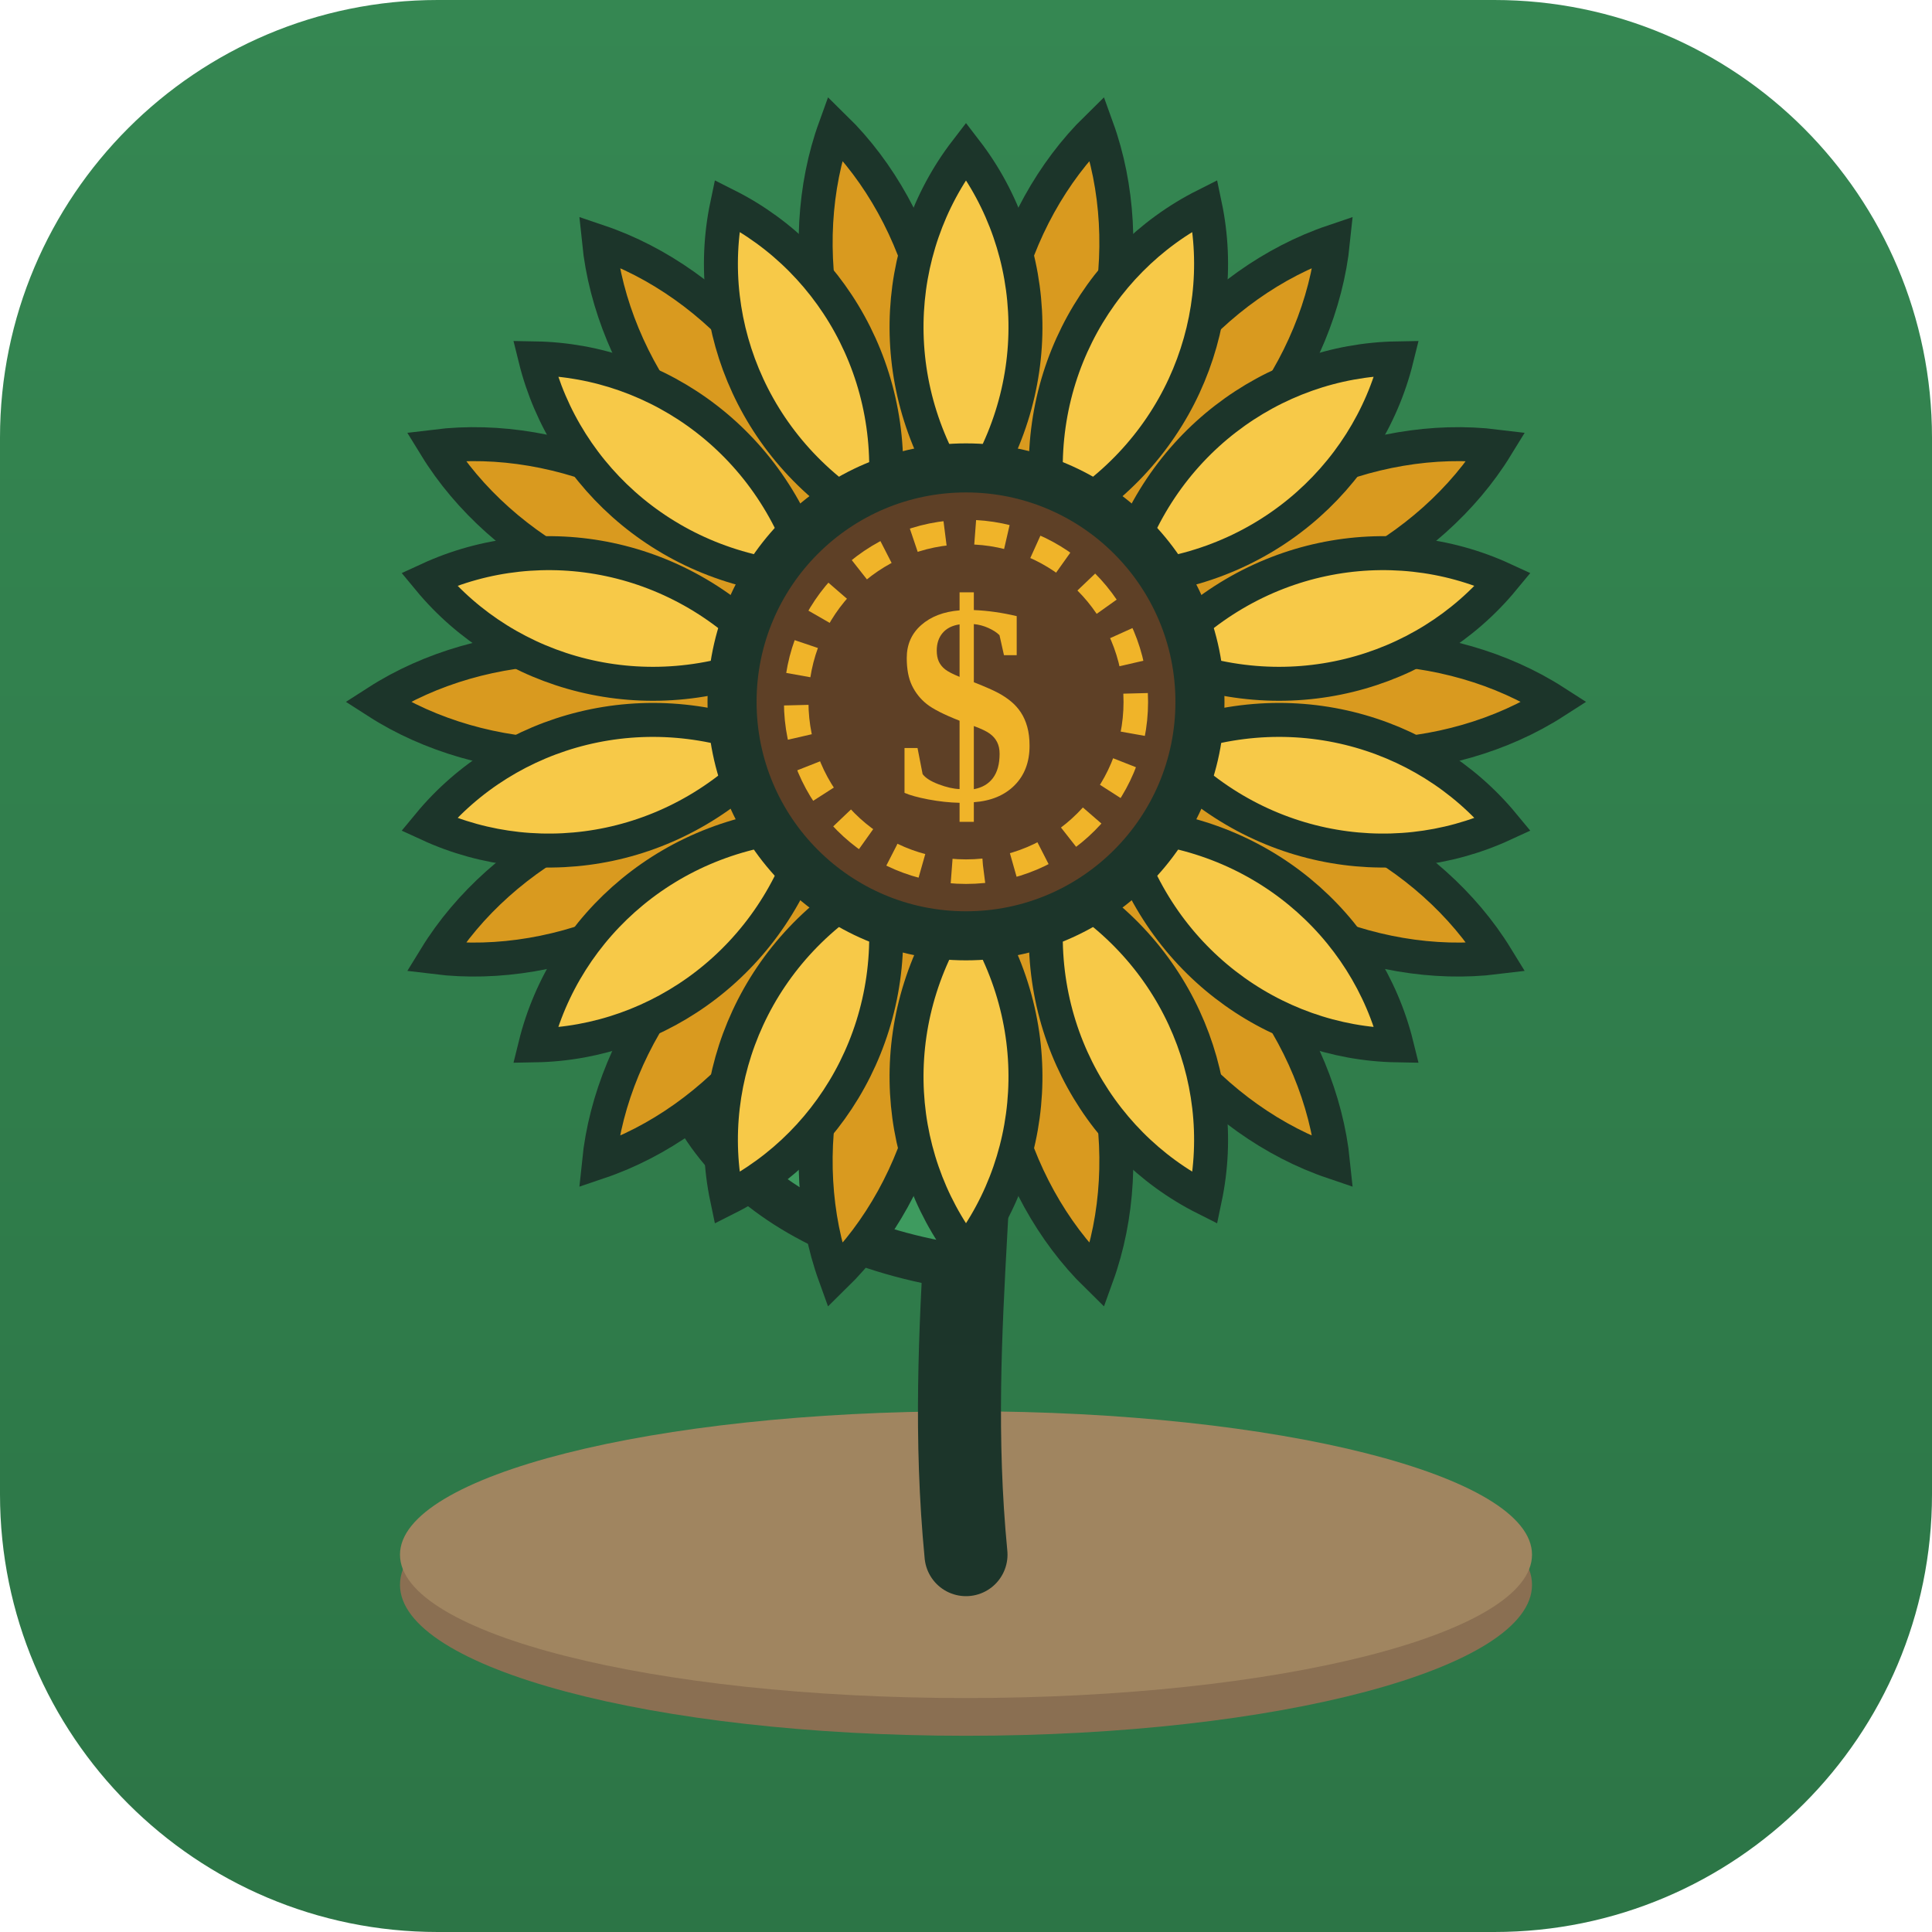
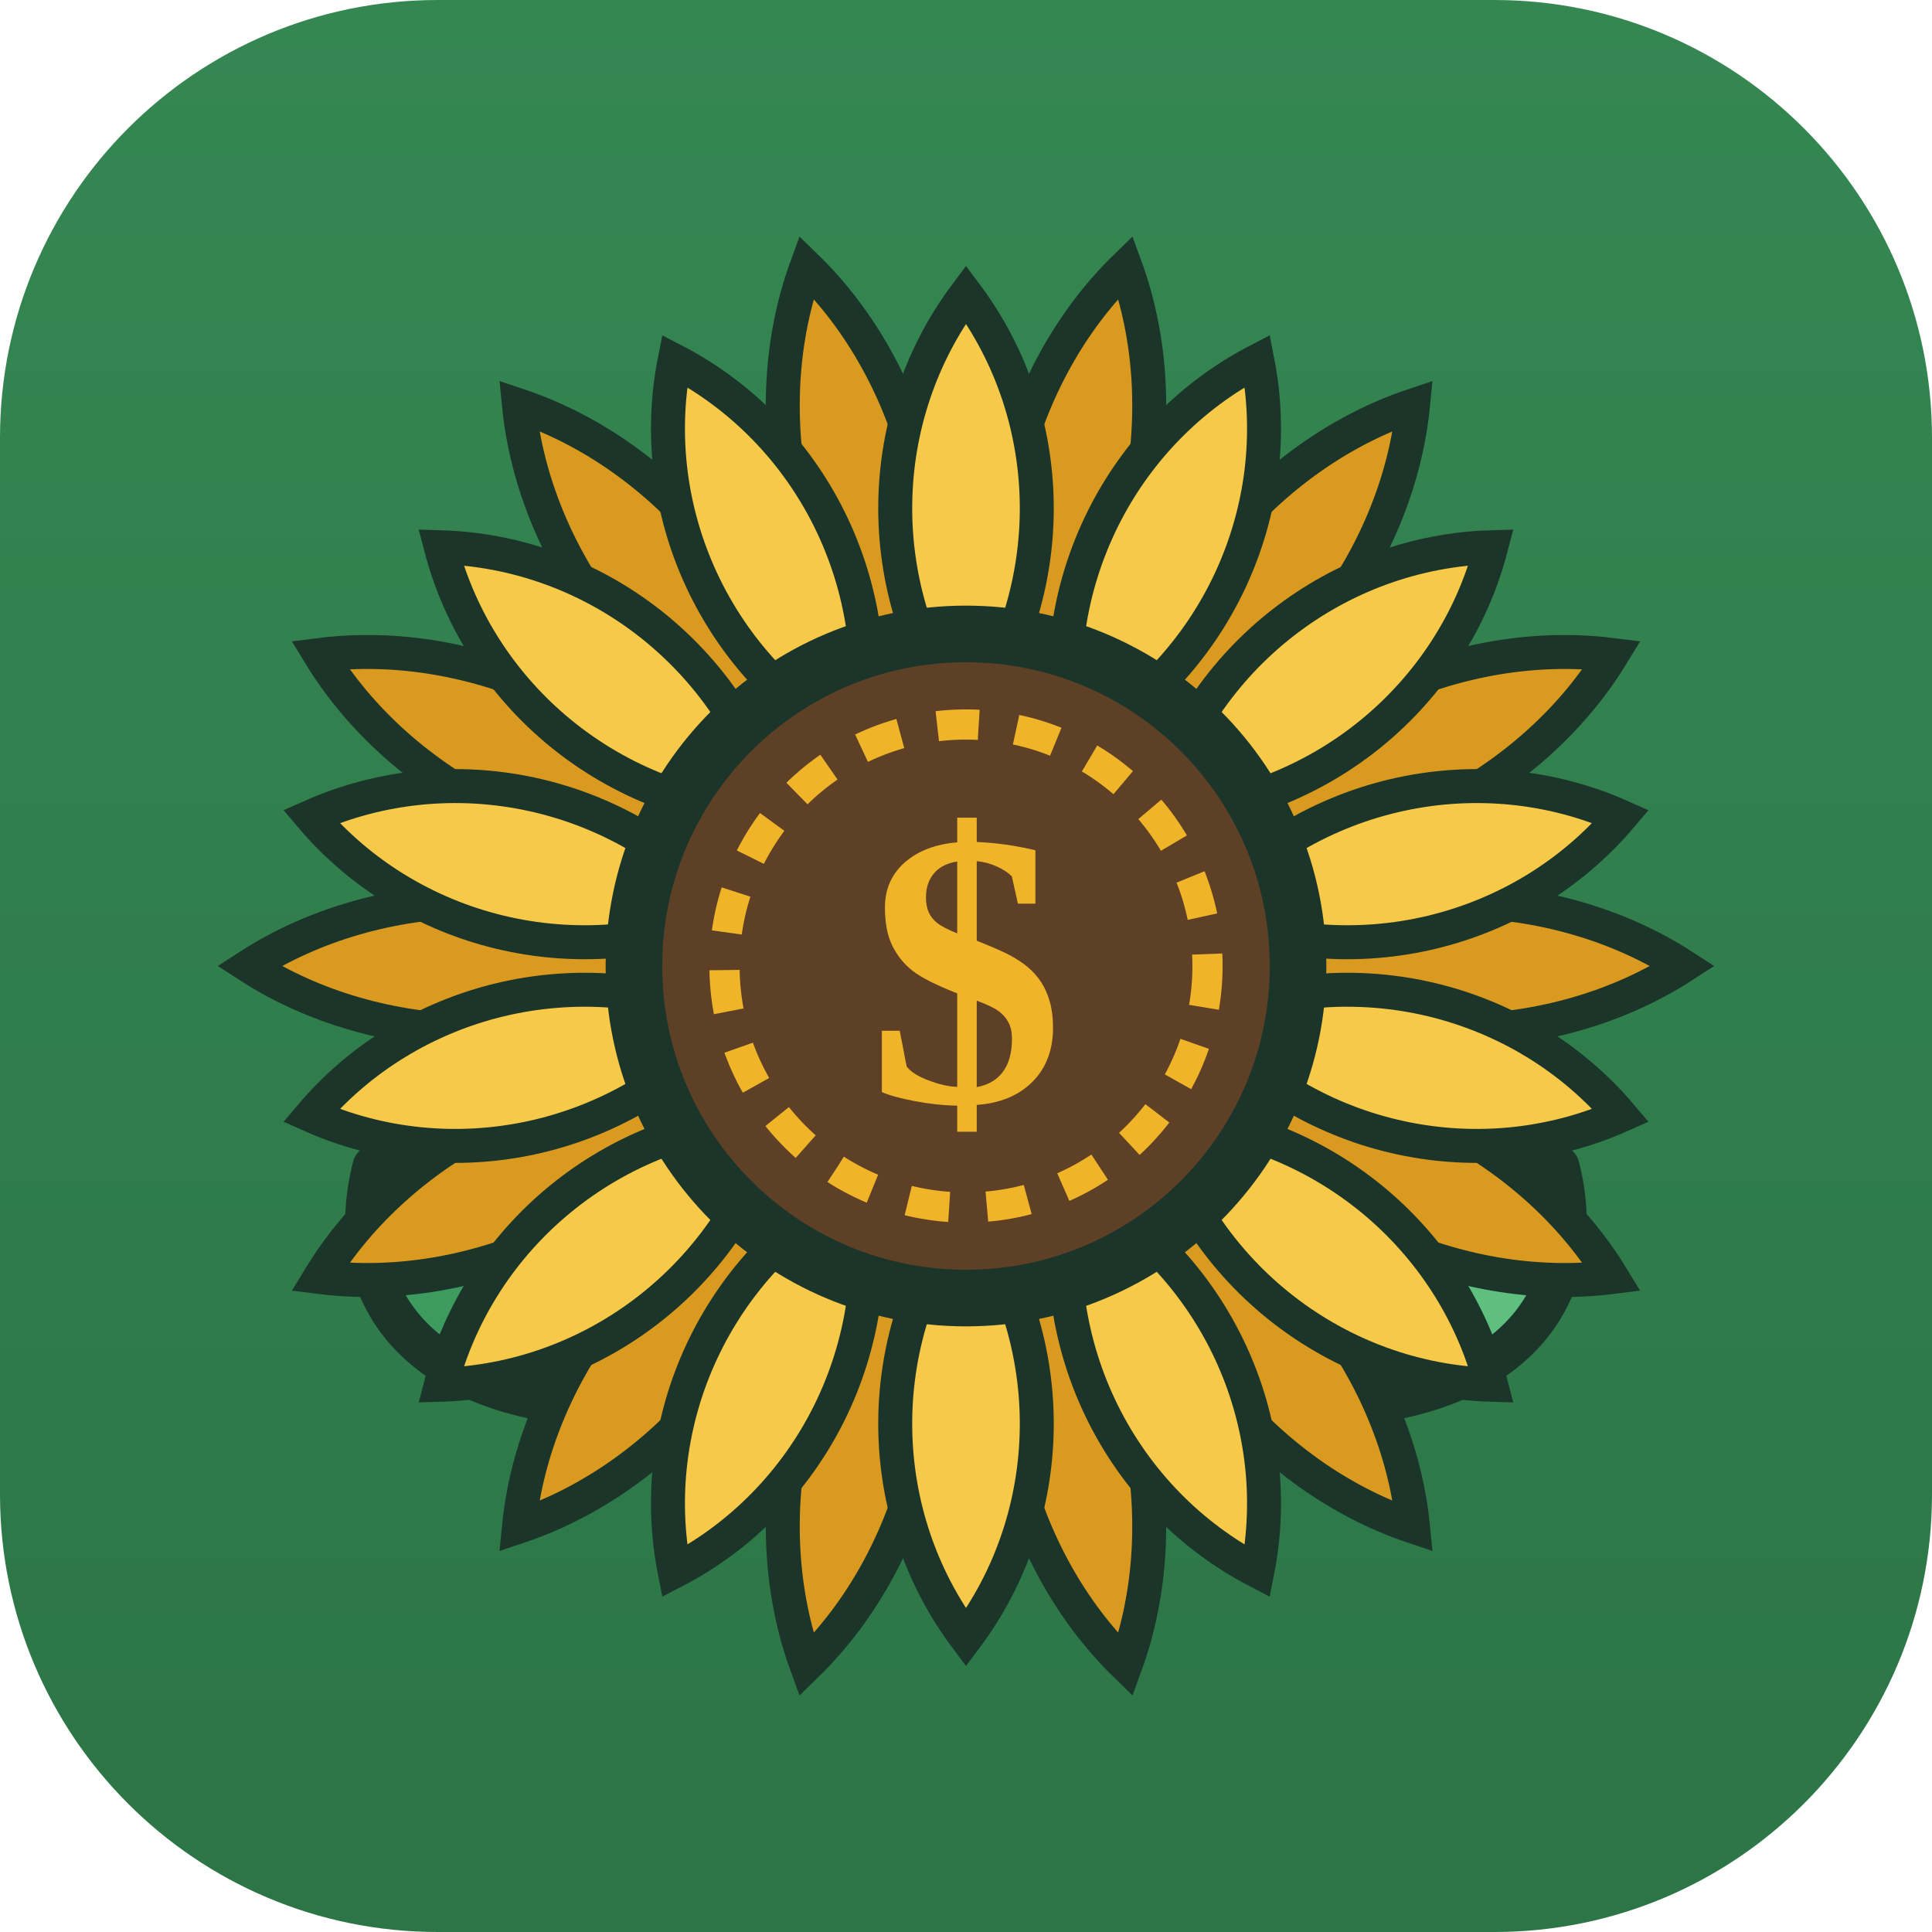
<svg xmlns="http://www.w3.org/2000/svg" viewBox="0 0 512 512" width="512" height="512">
  <defs>
    <linearGradient id="bg" x1="0" y1="0" x2="0" y2="1">
      <stop offset="0" stop-color="#358752" />
      <stop offset="1" stop-color="#2C7546" />
    </linearGradient>
-     <path id="petalF" d="M256 40 C 276 66 278 104 256 134 C 234 104 236 66 256 40 Z" />
-     <path id="petalB" d="M256 30 C 274 58 276 100 256 130 C 236 100 238 58 256 30 Z" />
+     <path id="petalF" d="M256 78 C 280 110 282 156 256 192 C 230 156 232 110 256 78 Z" />
+     <path id="petalB" d="M256 66 C 278 100 280 150 256 188 C 232 150 234 100 256 66 Z" />
  </defs>
  <rect x="0" y="0" width="512" height="512" rx="116" fill="url(#bg)" />
-   <ellipse cx="256" cy="420" rx="150" ry="40" fill="#8A6F52" />
-   <ellipse cx="256" cy="412" rx="150" ry="38" fill="#A08560" />
-   <path d="M256 412 C 250 350 262 300 256 244" stroke="#1C352A" stroke-width="22" fill="none" stroke-linecap="round" />
-   <path d="M256 336 C 200 328 172 294 178 258 C 226 260 254 294 256 336 Z" fill="#3E9B5F" stroke="#1C352A" stroke-width="12" stroke-linejoin="round" />
-   <path d="M258 300 C 314 292 342 258 336 222 C 288 224 260 258 258 300 Z" fill="#5FBF7F" stroke="#1C352A" stroke-width="12" stroke-linejoin="round" />
+   <g stroke="#1C352A" stroke-width="11" stroke-linejoin="round">
+     <path d="M150 372 C 108 380 84 360 82 328 C 122 322 148 340 150 372 Z" fill="#3E9B5F" transform="rotate(18 150 372)" />
+     <path d="M362 372 C 404 380 428 360 430 328 C 390 322 364 340 362 372 Z" fill="#5FBF7F" transform="rotate(-18 362 372)" />
+   </g>
  <g fill="#D99A1F" stroke="#1C352A" stroke-width="9">
-     <use href="#petalB" transform="rotate(12.857 256 186)" />
-     <use href="#petalB" transform="rotate(38.571 256 186)" />
-     <use href="#petalB" transform="rotate(64.286 256 186)" />
-     <use href="#petalB" transform="rotate(90 256 186)" />
-     <use href="#petalB" transform="rotate(115.714 256 186)" />
-     <use href="#petalB" transform="rotate(141.429 256 186)" />
-     <use href="#petalB" transform="rotate(167.143 256 186)" />
-     <use href="#petalB" transform="rotate(192.857 256 186)" />
-     <use href="#petalB" transform="rotate(218.571 256 186)" />
-     <use href="#petalB" transform="rotate(244.286 256 186)" />
-     <use href="#petalB" transform="rotate(270 256 186)" />
-     <use href="#petalB" transform="rotate(295.714 256 186)" />
-     <use href="#petalB" transform="rotate(321.429 256 186)" />
-     <use href="#petalB" transform="rotate(347.143 256 186)" />
+     <use href="#petalB" transform="rotate(12.857 256 256)" />
+     <use href="#petalB" transform="rotate(38.571 256 256)" />
+     <use href="#petalB" transform="rotate(64.286 256 256)" />
+     <use href="#petalB" transform="rotate(90 256 256)" />
+     <use href="#petalB" transform="rotate(115.714 256 256)" />
+     <use href="#petalB" transform="rotate(141.429 256 256)" />
+     <use href="#petalB" transform="rotate(167.143 256 256)" />
+     <use href="#petalB" transform="rotate(192.857 256 256)" />
+     <use href="#petalB" transform="rotate(218.571 256 256)" />
+     <use href="#petalB" transform="rotate(244.286 256 256)" />
+     <use href="#petalB" transform="rotate(270 256 256)" />
+     <use href="#petalB" transform="rotate(295.714 256 256)" />
+     <use href="#petalB" transform="rotate(321.429 256 256)" />
+     <use href="#petalB" transform="rotate(347.143 256 256)" />
  </g>
  <g fill="#F7C948" stroke="#1C352A" stroke-width="9">
-     <use href="#petalF" transform="rotate(0 256 186)" />
-     <use href="#petalF" transform="rotate(25.714 256 186)" />
-     <use href="#petalF" transform="rotate(51.429 256 186)" />
-     <use href="#petalF" transform="rotate(77.143 256 186)" />
-     <use href="#petalF" transform="rotate(102.857 256 186)" />
-     <use href="#petalF" transform="rotate(128.571 256 186)" />
-     <use href="#petalF" transform="rotate(154.286 256 186)" />
-     <use href="#petalF" transform="rotate(180 256 186)" />
-     <use href="#petalF" transform="rotate(205.714 256 186)" />
-     <use href="#petalF" transform="rotate(231.429 256 186)" />
-     <use href="#petalF" transform="rotate(257.143 256 186)" />
-     <use href="#petalF" transform="rotate(282.857 256 186)" />
-     <use href="#petalF" transform="rotate(308.571 256 186)" />
-     <use href="#petalF" transform="rotate(334.286 256 186)" />
+     <use href="#petalF" transform="rotate(0 256 256)" />
+     <use href="#petalF" transform="rotate(25.714 256 256)" />
+     <use href="#petalF" transform="rotate(51.429 256 256)" />
+     <use href="#petalF" transform="rotate(77.143 256 256)" />
+     <use href="#petalF" transform="rotate(102.857 256 256)" />
+     <use href="#petalF" transform="rotate(128.571 256 256)" />
+     <use href="#petalF" transform="rotate(154.286 256 256)" />
+     <use href="#petalF" transform="rotate(180 256 256)" />
+     <use href="#petalF" transform="rotate(205.714 256 256)" />
+     <use href="#petalF" transform="rotate(231.429 256 256)" />
+     <use href="#petalF" transform="rotate(257.143 256 256)" />
+     <use href="#petalF" transform="rotate(282.857 256 256)" />
+     <use href="#petalF" transform="rotate(308.571 256 256)" />
+     <use href="#petalF" transform="rotate(334.286 256 256)" />
  </g>
-   <circle cx="256" cy="186" r="62" fill="#5E4026" stroke="#1C352A" stroke-width="13" />
-   <circle cx="256" cy="186" r="45" fill="none" stroke="#F0B429" stroke-width="6.5" stroke-dasharray="8.5 8" />
-   <text x="256" y="212" text-anchor="middle" font-family="Georgia, 'Times New Roman', serif" font-weight="bold" font-size="76" fill="#F0B429">$</text>
+   <circle cx="256" cy="256" r="88" fill="#5E4026" stroke="#1C352A" stroke-width="15" />
+   <circle cx="256" cy="256" r="64" fill="none" stroke="#F0B429" stroke-width="8" stroke-dasharray="11 10" />
+   <text x="256" y="292" text-anchor="middle" font-family="Georgia, 'Times New Roman', serif" font-weight="bold" font-size="104" fill="#F0B429">$</text>
</svg>
